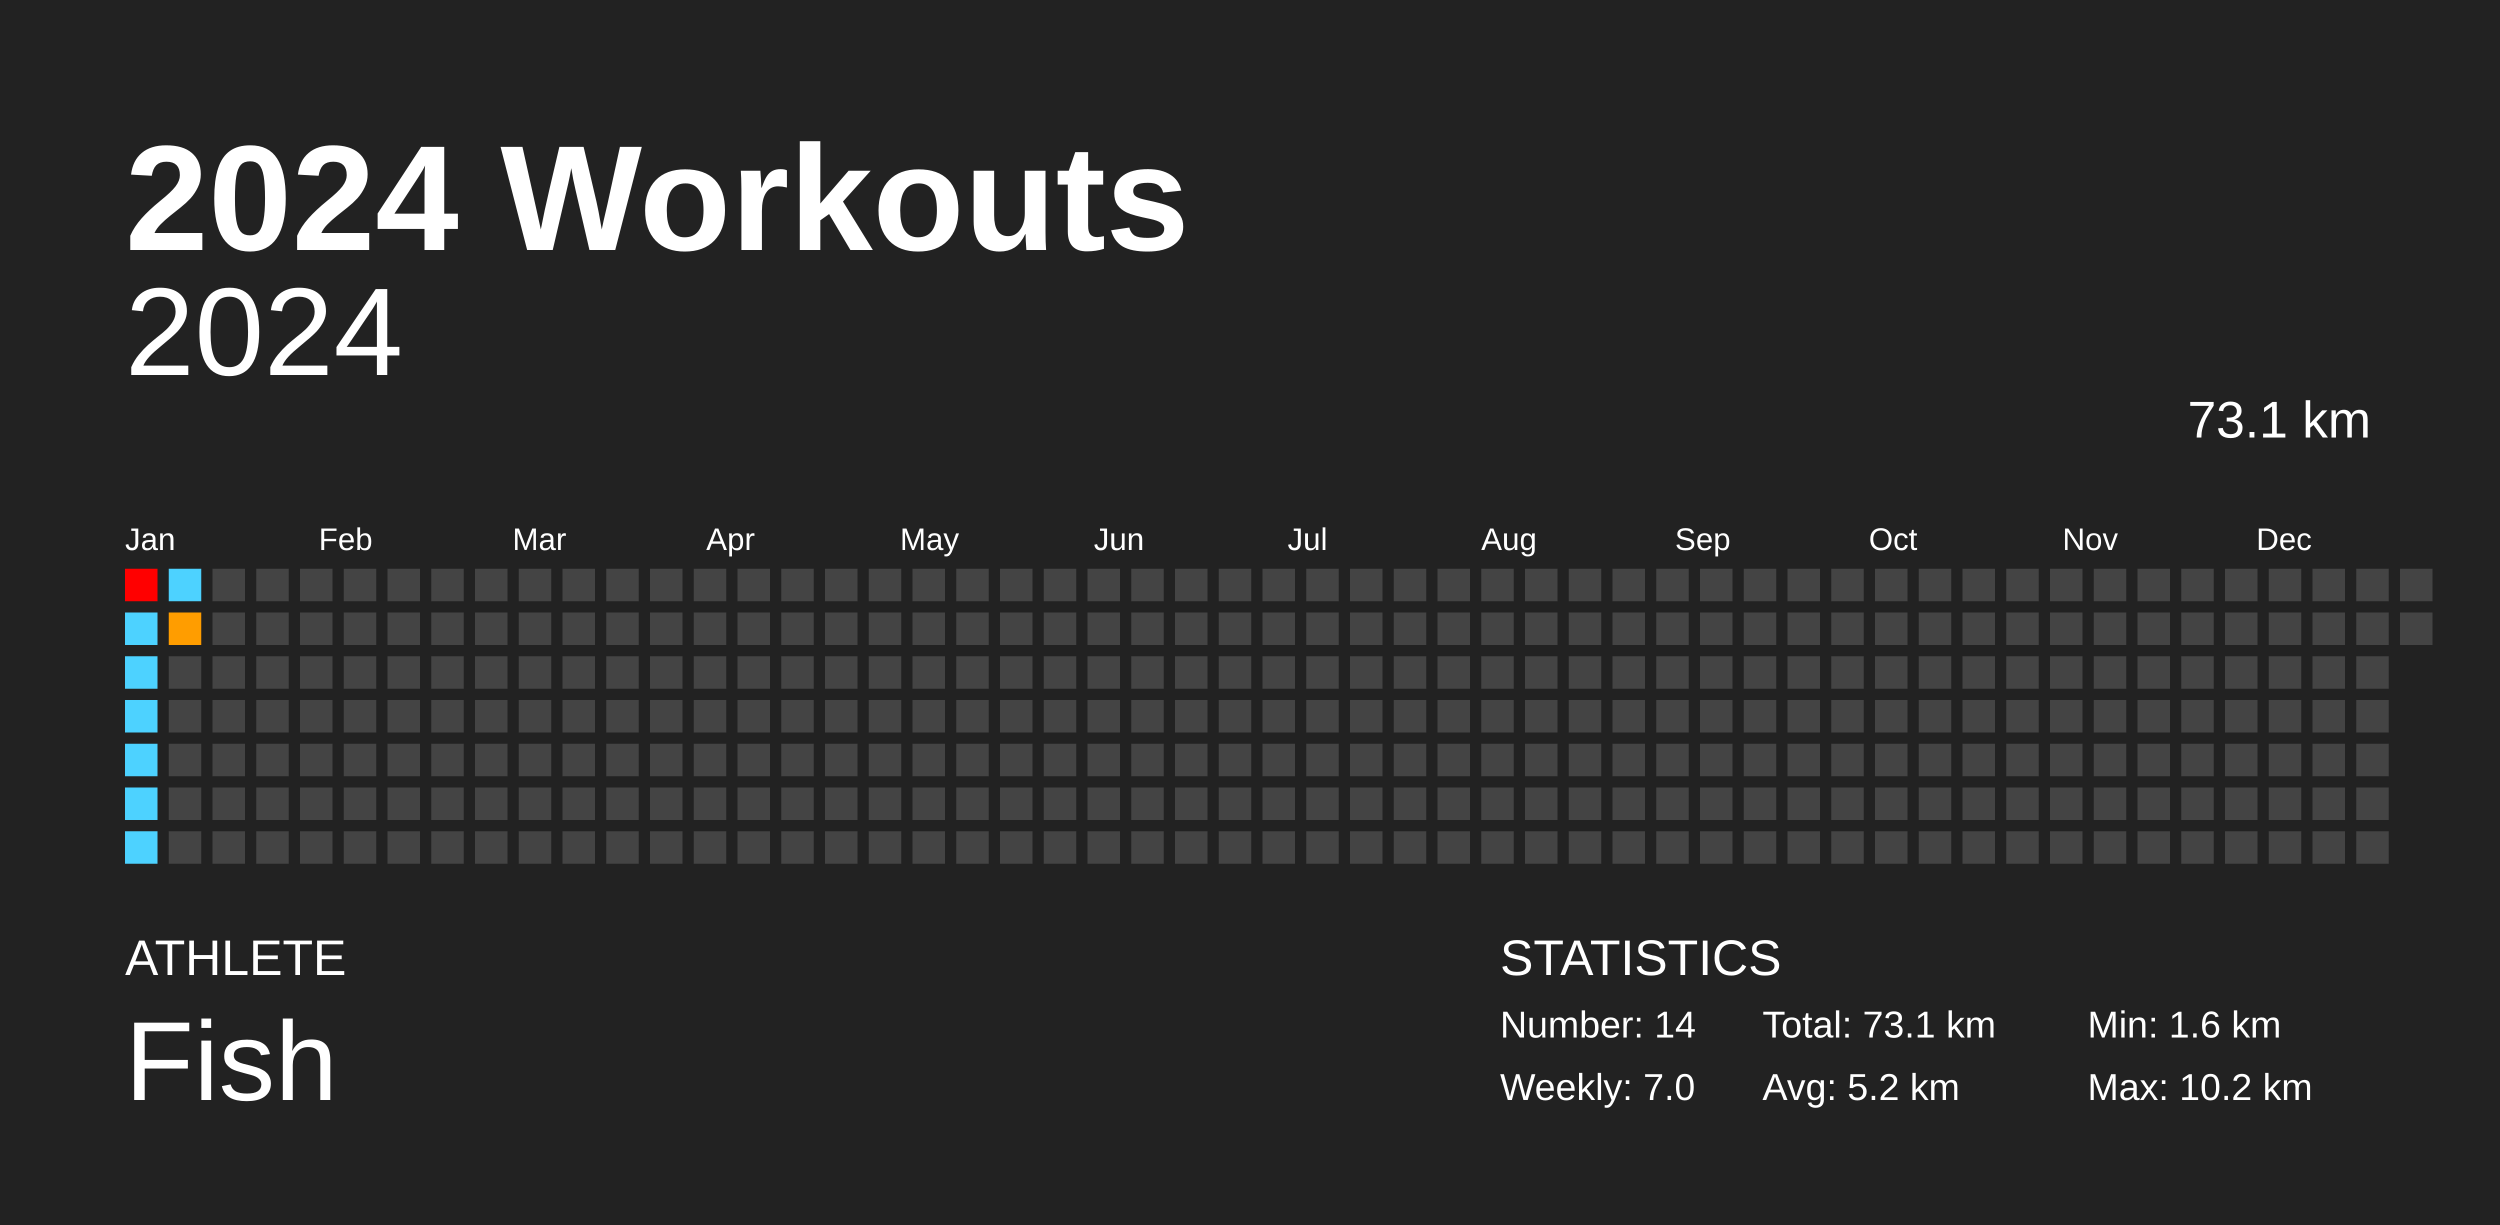
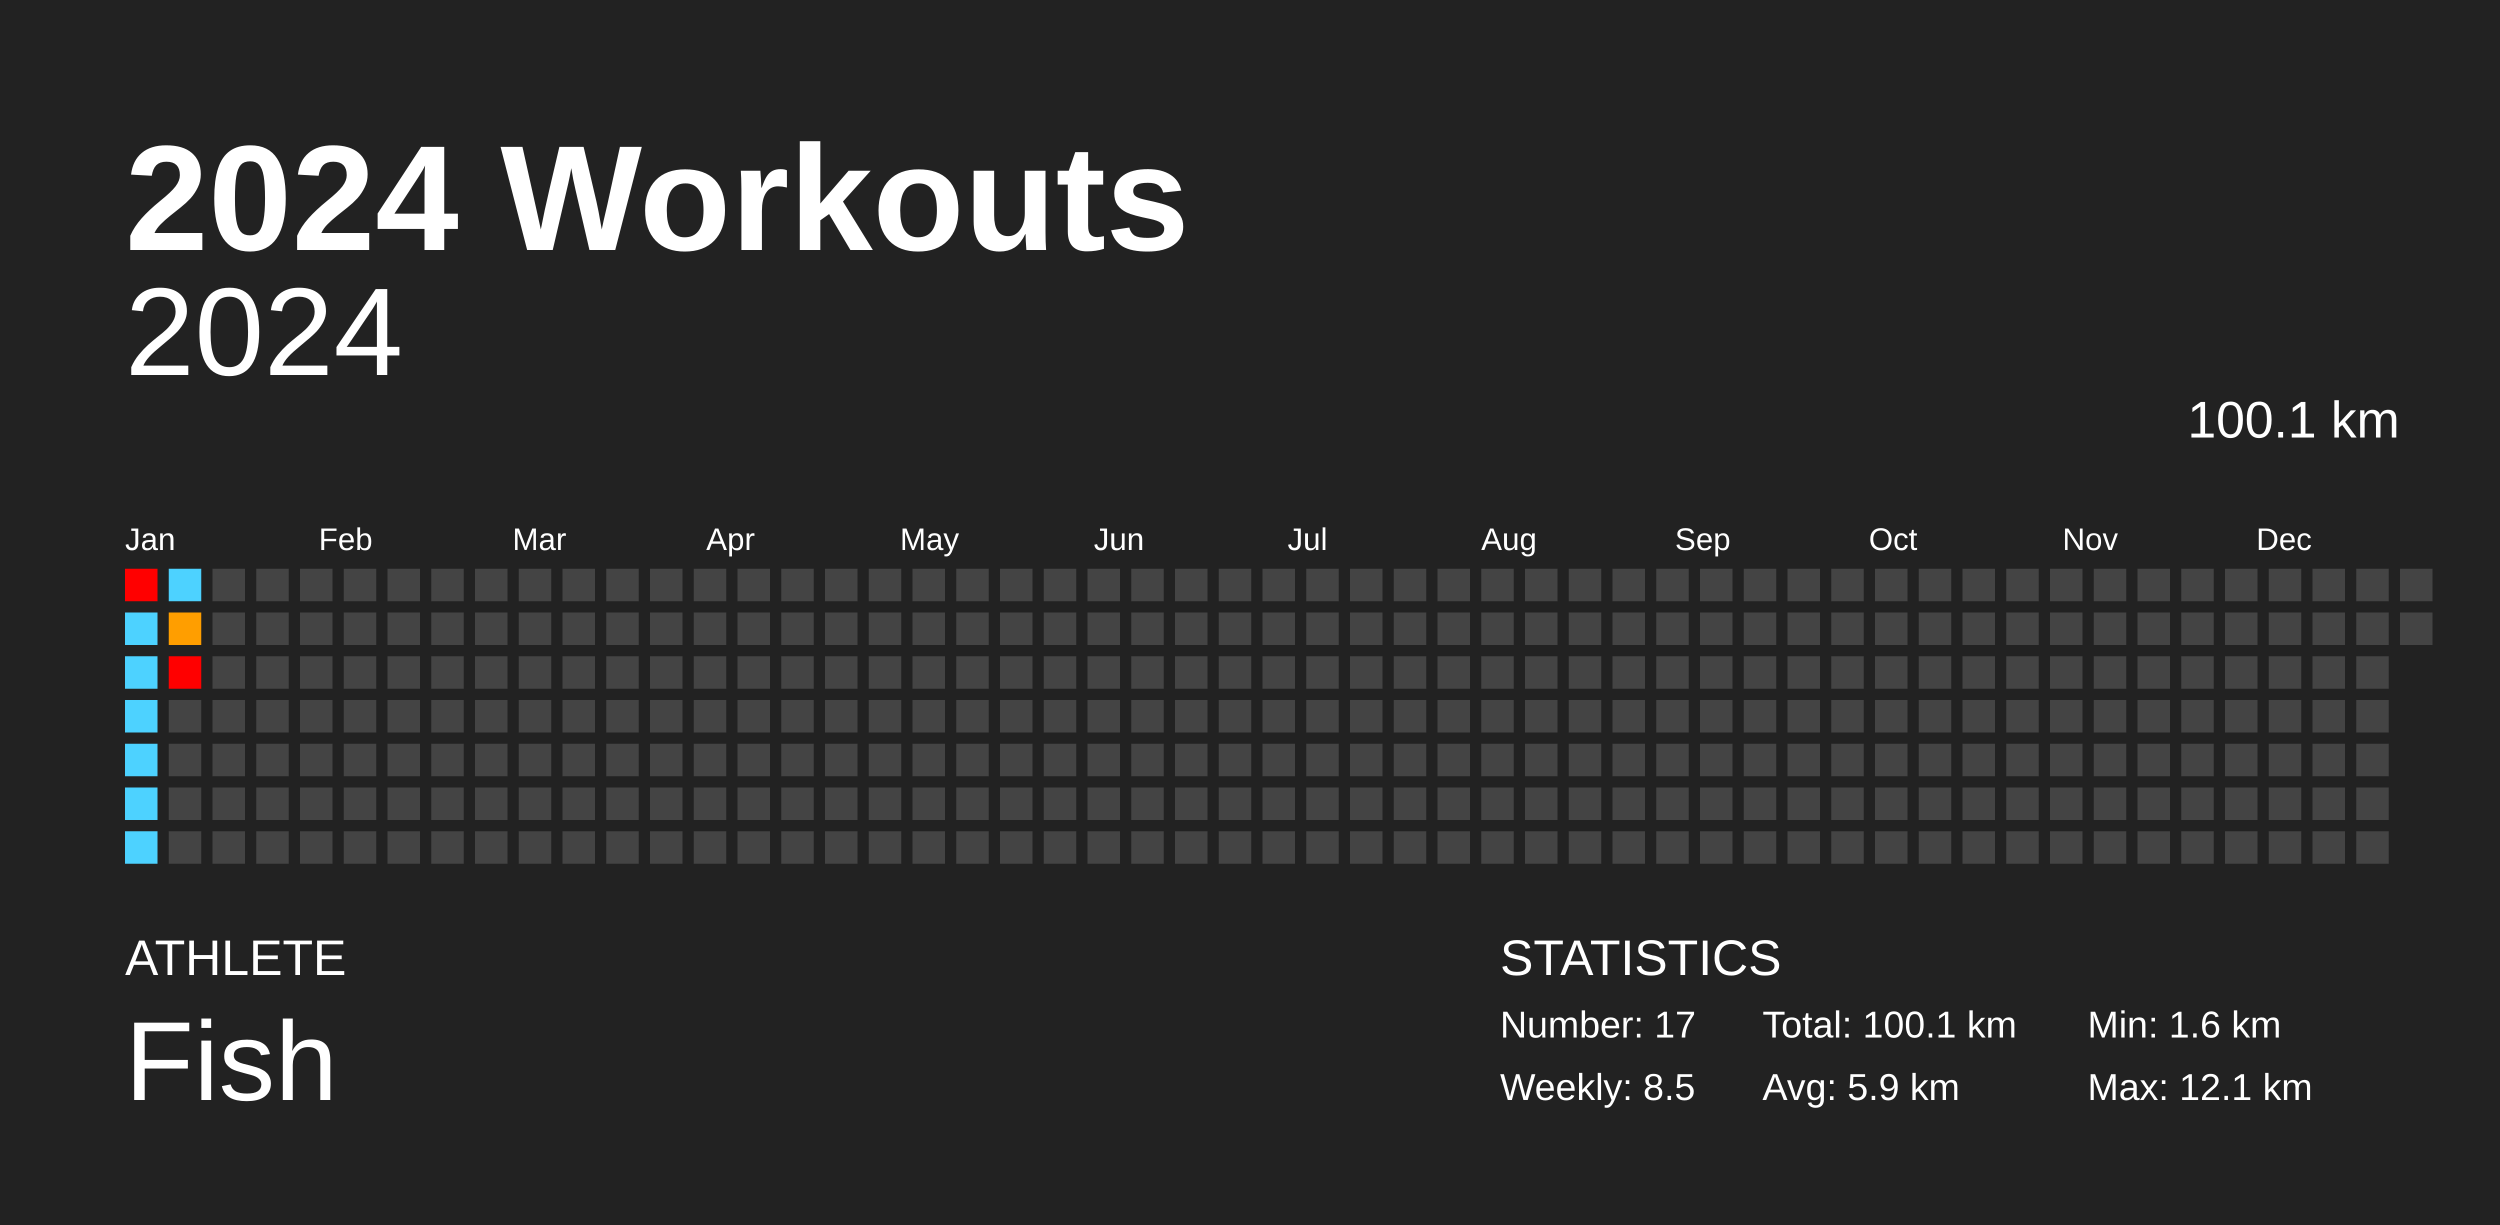
<svg xmlns="http://www.w3.org/2000/svg" baseProfile="full" height="98mm" version="1.1" viewBox="0,0,200,98" width="200mm">
  <defs />
  <rect fill="#222222" height="98" width="200" x="0" y="0" />
  <text fill="#FFFFFF" style="font-size:12px; font-family:Arial; font-weight:bold;" x="10" y="20">2024 Workouts</text>
  <text fill="#FFFFFF" style="font-size:4px; font-family:Arial" x="10" y="78">ATHLETE</text>
  <text fill="#FFFFFF" style="font-size:9px; font-family:Arial" x="10" y="88">Fish</text>
  <text fill="#FFFFFF" style="font-size:4px; font-family:Arial" x="120" y="78">STATISTICS</text>
-   <text fill="#FFFFFF" style="font-size:3px; font-family:Arial" x="120" y="83">Number: 14</text>
-   <text fill="#FFFFFF" style="font-size:3px; font-family:Arial" x="120" y="88">Weekly: 7.0</text>
-   <text fill="#FFFFFF" style="font-size:3px; font-family:Arial" x="141" y="83">Total: 73.1 km</text>
-   <text fill="#FFFFFF" style="font-size:3px; font-family:Arial" x="141" y="88">Avg: 5.2 km</text>
+   <text fill="#FFFFFF" style="font-size:3px; font-family:Arial" x="120" y="83">Number: 17</text>
+   <text fill="#FFFFFF" style="font-size:3px; font-family:Arial" x="120" y="88">Weekly: 8.5</text>
+   <text fill="#FFFFFF" style="font-size:3px; font-family:Arial" x="141" y="83">Total: 100.1 km</text>
+   <text fill="#FFFFFF" style="font-size:3px; font-family:Arial" x="141" y="88">Avg: 5.9 km</text>
  <text fill="#FFFFFF" style="font-size:3px; font-family:Arial" x="167" y="83">Min: 1.6 km</text>
-   <text fill="#FFFFFF" style="font-size:3px; font-family:Arial" x="167" y="88">Max: 10.2 km</text>
+   <text fill="#FFFFFF" style="font-size:3px; font-family:Arial" x="167" y="88">Max: 12.1 km</text>
  <text alignment-baseline="hanging" fill="#FFFFFF" style="font-size:10.0px; font-family:Arial;" x="10" y="30">2024</text>
-   <text alignment-baseline="hanging" fill="#FFFFFF" style="font-size:4.125px; font-family:Arial;" x="175" y="35">73.1 km</text>
+   <text alignment-baseline="hanging" fill="#FFFFFF" style="font-size:4.125px; font-family:Arial;" x="175" y="35">100.1 km</text>
  <text fill="#FFFFFF" style="font-size:2.5px; font-family:Arial" x="10.0" y="44">Jan</text>
  <text fill="#FFFFFF" style="font-size:2.5px; font-family:Arial" x="25.5" y="44">Feb</text>
  <text fill="#FFFFFF" style="font-size:2.5px; font-family:Arial" x="41.0" y="44">Mar</text>
  <text fill="#FFFFFF" style="font-size:2.5px; font-family:Arial" x="56.5" y="44">Apr</text>
  <text fill="#FFFFFF" style="font-size:2.5px; font-family:Arial" x="72.0" y="44">May</text>
  <text fill="#FFFFFF" style="font-size:2.5px; font-family:Arial" x="87.5" y="44">Jun</text>
  <text fill="#FFFFFF" style="font-size:2.5px; font-family:Arial" x="103.0" y="44">Jul</text>
  <text fill="#FFFFFF" style="font-size:2.5px; font-family:Arial" x="118.5" y="44">Aug</text>
  <text fill="#FFFFFF" style="font-size:2.5px; font-family:Arial" x="134.0" y="44">Sep</text>
  <text fill="#FFFFFF" style="font-size:2.5px; font-family:Arial" x="149.5" y="44">Oct</text>
  <text fill="#FFFFFF" style="font-size:2.5px; font-family:Arial" x="165.0" y="44">Nov</text>
  <text fill="#FFFFFF" style="font-size:2.5px; font-family:Arial" x="180.5" y="44">Dec</text>
  <rect fill="red" height="2.6" width="2.6" x="10.0" y="45.5" />
  <rect fill="#4dd2ff" height="2.6" width="2.6" x="10.0" y="49.0" />
  <rect fill="#4dd2ff" height="2.6" width="2.6" x="10.0" y="52.5" />
  <rect fill="#4dd2ff" height="2.6" width="2.6" x="10.0" y="56.0" />
  <rect fill="#4dd2ff" height="2.6" width="2.6" x="10.0" y="59.5" />
  <rect fill="#4dd2ff" height="2.6" width="2.6" x="10.0" y="63.0" />
  <rect fill="#4dd2ff" height="2.6" width="2.6" x="10.0" y="66.5" />
  <rect fill="#4dd2ff" height="2.6" width="2.6" x="13.5" y="45.5" />
-   <rect fill="#ff9d00" height="2.6" width="2.6" x="13.5" y="49.0" />
-   <rect fill="#444444" height="2.6" width="2.6" x="13.5" y="52.5" />
+   <rect fill="#ff9e00" height="2.6" width="2.6" x="13.5" y="49.0" />
+   <rect fill="red" height="2.6" width="2.6" x="13.5" y="52.5" />
  <rect fill="#444444" height="2.6" width="2.6" x="13.5" y="56.0" />
  <rect fill="#444444" height="2.6" width="2.6" x="13.5" y="59.5" />
  <rect fill="#444444" height="2.6" width="2.6" x="13.5" y="63.0" />
  <rect fill="#444444" height="2.6" width="2.6" x="13.5" y="66.5" />
  <rect fill="#444444" height="2.6" width="2.6" x="17.0" y="45.5" />
  <rect fill="#444444" height="2.6" width="2.6" x="17.0" y="49.0" />
  <rect fill="#444444" height="2.6" width="2.6" x="17.0" y="52.5" />
  <rect fill="#444444" height="2.6" width="2.6" x="17.0" y="56.0" />
  <rect fill="#444444" height="2.6" width="2.6" x="17.0" y="59.5" />
  <rect fill="#444444" height="2.6" width="2.6" x="17.0" y="63.0" />
  <rect fill="#444444" height="2.6" width="2.6" x="17.0" y="66.5" />
  <rect fill="#444444" height="2.6" width="2.6" x="20.5" y="45.5" />
  <rect fill="#444444" height="2.6" width="2.6" x="20.5" y="49.0" />
  <rect fill="#444444" height="2.6" width="2.6" x="20.5" y="52.5" />
  <rect fill="#444444" height="2.6" width="2.6" x="20.5" y="56.0" />
  <rect fill="#444444" height="2.6" width="2.6" x="20.5" y="59.5" />
  <rect fill="#444444" height="2.6" width="2.6" x="20.5" y="63.0" />
  <rect fill="#444444" height="2.6" width="2.6" x="20.5" y="66.5" />
  <rect fill="#444444" height="2.6" width="2.6" x="24.0" y="45.5" />
  <rect fill="#444444" height="2.6" width="2.6" x="24.0" y="49.0" />
  <rect fill="#444444" height="2.6" width="2.6" x="24.0" y="52.5" />
  <rect fill="#444444" height="2.6" width="2.6" x="24.0" y="56.0" />
  <rect fill="#444444" height="2.6" width="2.6" x="24.0" y="59.5" />
  <rect fill="#444444" height="2.6" width="2.6" x="24.0" y="63.0" />
  <rect fill="#444444" height="2.6" width="2.6" x="24.0" y="66.5" />
  <rect fill="#444444" height="2.6" width="2.6" x="27.5" y="45.5" />
  <rect fill="#444444" height="2.6" width="2.6" x="27.5" y="49.0" />
  <rect fill="#444444" height="2.6" width="2.6" x="27.5" y="52.5" />
  <rect fill="#444444" height="2.6" width="2.6" x="27.5" y="56.0" />
  <rect fill="#444444" height="2.6" width="2.6" x="27.5" y="59.5" />
  <rect fill="#444444" height="2.6" width="2.6" x="27.5" y="63.0" />
  <rect fill="#444444" height="2.6" width="2.6" x="27.5" y="66.5" />
  <rect fill="#444444" height="2.6" width="2.6" x="31.0" y="45.5" />
  <rect fill="#444444" height="2.6" width="2.6" x="31.0" y="49.0" />
  <rect fill="#444444" height="2.6" width="2.6" x="31.0" y="52.5" />
  <rect fill="#444444" height="2.6" width="2.6" x="31.0" y="56.0" />
  <rect fill="#444444" height="2.6" width="2.6" x="31.0" y="59.5" />
  <rect fill="#444444" height="2.6" width="2.6" x="31.0" y="63.0" />
  <rect fill="#444444" height="2.6" width="2.6" x="31.0" y="66.5" />
  <rect fill="#444444" height="2.6" width="2.6" x="34.5" y="45.5" />
  <rect fill="#444444" height="2.6" width="2.6" x="34.5" y="49.0" />
  <rect fill="#444444" height="2.6" width="2.6" x="34.5" y="52.5" />
  <rect fill="#444444" height="2.6" width="2.6" x="34.5" y="56.0" />
  <rect fill="#444444" height="2.6" width="2.6" x="34.5" y="59.5" />
  <rect fill="#444444" height="2.6" width="2.6" x="34.5" y="63.0" />
  <rect fill="#444444" height="2.6" width="2.6" x="34.5" y="66.5" />
  <rect fill="#444444" height="2.6" width="2.6" x="38.0" y="45.5" />
  <rect fill="#444444" height="2.6" width="2.6" x="38.0" y="49.0" />
  <rect fill="#444444" height="2.6" width="2.6" x="38.0" y="52.5" />
  <rect fill="#444444" height="2.6" width="2.6" x="38.0" y="56.0" />
  <rect fill="#444444" height="2.6" width="2.6" x="38.0" y="59.5" />
  <rect fill="#444444" height="2.6" width="2.6" x="38.0" y="63.0" />
  <rect fill="#444444" height="2.6" width="2.6" x="38.0" y="66.5" />
  <rect fill="#444444" height="2.6" width="2.6" x="41.5" y="45.5" />
  <rect fill="#444444" height="2.6" width="2.6" x="41.5" y="49.0" />
  <rect fill="#444444" height="2.6" width="2.6" x="41.5" y="52.5" />
  <rect fill="#444444" height="2.6" width="2.6" x="41.5" y="56.0" />
  <rect fill="#444444" height="2.6" width="2.6" x="41.5" y="59.5" />
  <rect fill="#444444" height="2.6" width="2.6" x="41.5" y="63.0" />
  <rect fill="#444444" height="2.6" width="2.6" x="41.5" y="66.5" />
  <rect fill="#444444" height="2.6" width="2.6" x="45.0" y="45.5" />
  <rect fill="#444444" height="2.6" width="2.6" x="45.0" y="49.0" />
  <rect fill="#444444" height="2.6" width="2.6" x="45.0" y="52.5" />
  <rect fill="#444444" height="2.6" width="2.6" x="45.0" y="56.0" />
  <rect fill="#444444" height="2.6" width="2.6" x="45.0" y="59.5" />
  <rect fill="#444444" height="2.6" width="2.6" x="45.0" y="63.0" />
  <rect fill="#444444" height="2.6" width="2.6" x="45.0" y="66.5" />
  <rect fill="#444444" height="2.6" width="2.6" x="48.5" y="45.5" />
  <rect fill="#444444" height="2.6" width="2.6" x="48.5" y="49.0" />
  <rect fill="#444444" height="2.6" width="2.6" x="48.5" y="52.5" />
  <rect fill="#444444" height="2.6" width="2.6" x="48.5" y="56.0" />
  <rect fill="#444444" height="2.6" width="2.6" x="48.5" y="59.5" />
  <rect fill="#444444" height="2.6" width="2.6" x="48.5" y="63.0" />
  <rect fill="#444444" height="2.6" width="2.6" x="48.5" y="66.5" />
  <rect fill="#444444" height="2.6" width="2.6" x="52.0" y="45.5" />
  <rect fill="#444444" height="2.6" width="2.6" x="52.0" y="49.0" />
  <rect fill="#444444" height="2.6" width="2.6" x="52.0" y="52.5" />
  <rect fill="#444444" height="2.6" width="2.6" x="52.0" y="56.0" />
  <rect fill="#444444" height="2.6" width="2.6" x="52.0" y="59.5" />
  <rect fill="#444444" height="2.6" width="2.6" x="52.0" y="63.0" />
  <rect fill="#444444" height="2.6" width="2.6" x="52.0" y="66.5" />
  <rect fill="#444444" height="2.6" width="2.6" x="55.5" y="45.5" />
  <rect fill="#444444" height="2.6" width="2.6" x="55.5" y="49.0" />
  <rect fill="#444444" height="2.6" width="2.6" x="55.5" y="52.5" />
  <rect fill="#444444" height="2.6" width="2.6" x="55.5" y="56.0" />
  <rect fill="#444444" height="2.6" width="2.6" x="55.5" y="59.5" />
  <rect fill="#444444" height="2.6" width="2.6" x="55.5" y="63.0" />
  <rect fill="#444444" height="2.6" width="2.6" x="55.5" y="66.5" />
  <rect fill="#444444" height="2.6" width="2.6" x="59.0" y="45.5" />
  <rect fill="#444444" height="2.6" width="2.6" x="59.0" y="49.0" />
  <rect fill="#444444" height="2.6" width="2.6" x="59.0" y="52.5" />
  <rect fill="#444444" height="2.6" width="2.6" x="59.0" y="56.0" />
  <rect fill="#444444" height="2.6" width="2.6" x="59.0" y="59.5" />
  <rect fill="#444444" height="2.6" width="2.6" x="59.0" y="63.0" />
  <rect fill="#444444" height="2.6" width="2.6" x="59.0" y="66.5" />
  <rect fill="#444444" height="2.6" width="2.6" x="62.5" y="45.5" />
  <rect fill="#444444" height="2.6" width="2.6" x="62.5" y="49.0" />
  <rect fill="#444444" height="2.6" width="2.6" x="62.5" y="52.5" />
  <rect fill="#444444" height="2.6" width="2.6" x="62.5" y="56.0" />
  <rect fill="#444444" height="2.6" width="2.6" x="62.5" y="59.5" />
  <rect fill="#444444" height="2.6" width="2.6" x="62.5" y="63.0" />
  <rect fill="#444444" height="2.6" width="2.6" x="62.5" y="66.5" />
  <rect fill="#444444" height="2.6" width="2.6" x="66.0" y="45.5" />
  <rect fill="#444444" height="2.6" width="2.6" x="66.0" y="49.0" />
  <rect fill="#444444" height="2.6" width="2.6" x="66.0" y="52.5" />
  <rect fill="#444444" height="2.6" width="2.6" x="66.0" y="56.0" />
  <rect fill="#444444" height="2.6" width="2.6" x="66.0" y="59.5" />
  <rect fill="#444444" height="2.6" width="2.6" x="66.0" y="63.0" />
  <rect fill="#444444" height="2.6" width="2.6" x="66.0" y="66.5" />
  <rect fill="#444444" height="2.6" width="2.6" x="69.5" y="45.5" />
  <rect fill="#444444" height="2.6" width="2.6" x="69.5" y="49.0" />
  <rect fill="#444444" height="2.6" width="2.6" x="69.5" y="52.5" />
  <rect fill="#444444" height="2.6" width="2.6" x="69.5" y="56.0" />
  <rect fill="#444444" height="2.6" width="2.6" x="69.5" y="59.5" />
  <rect fill="#444444" height="2.6" width="2.6" x="69.5" y="63.0" />
  <rect fill="#444444" height="2.6" width="2.6" x="69.5" y="66.5" />
  <rect fill="#444444" height="2.6" width="2.6" x="73.0" y="45.5" />
  <rect fill="#444444" height="2.6" width="2.6" x="73.0" y="49.0" />
  <rect fill="#444444" height="2.6" width="2.6" x="73.0" y="52.5" />
  <rect fill="#444444" height="2.6" width="2.6" x="73.0" y="56.0" />
  <rect fill="#444444" height="2.6" width="2.6" x="73.0" y="59.5" />
  <rect fill="#444444" height="2.6" width="2.6" x="73.0" y="63.0" />
  <rect fill="#444444" height="2.6" width="2.6" x="73.0" y="66.5" />
  <rect fill="#444444" height="2.6" width="2.6" x="76.5" y="45.5" />
  <rect fill="#444444" height="2.6" width="2.6" x="76.5" y="49.0" />
  <rect fill="#444444" height="2.6" width="2.6" x="76.5" y="52.5" />
  <rect fill="#444444" height="2.6" width="2.6" x="76.5" y="56.0" />
  <rect fill="#444444" height="2.6" width="2.6" x="76.5" y="59.5" />
  <rect fill="#444444" height="2.6" width="2.6" x="76.5" y="63.0" />
  <rect fill="#444444" height="2.6" width="2.6" x="76.5" y="66.5" />
  <rect fill="#444444" height="2.6" width="2.6" x="80.0" y="45.5" />
  <rect fill="#444444" height="2.6" width="2.6" x="80.0" y="49.0" />
  <rect fill="#444444" height="2.6" width="2.6" x="80.0" y="52.5" />
  <rect fill="#444444" height="2.6" width="2.6" x="80.0" y="56.0" />
  <rect fill="#444444" height="2.6" width="2.6" x="80.0" y="59.5" />
  <rect fill="#444444" height="2.6" width="2.6" x="80.0" y="63.0" />
  <rect fill="#444444" height="2.6" width="2.6" x="80.0" y="66.5" />
  <rect fill="#444444" height="2.6" width="2.6" x="83.5" y="45.5" />
  <rect fill="#444444" height="2.6" width="2.6" x="83.5" y="49.0" />
  <rect fill="#444444" height="2.6" width="2.6" x="83.5" y="52.5" />
  <rect fill="#444444" height="2.6" width="2.6" x="83.5" y="56.0" />
  <rect fill="#444444" height="2.6" width="2.6" x="83.5" y="59.5" />
  <rect fill="#444444" height="2.6" width="2.6" x="83.5" y="63.0" />
  <rect fill="#444444" height="2.6" width="2.6" x="83.5" y="66.5" />
  <rect fill="#444444" height="2.6" width="2.6" x="87.0" y="45.5" />
  <rect fill="#444444" height="2.6" width="2.6" x="87.0" y="49.0" />
  <rect fill="#444444" height="2.6" width="2.6" x="87.0" y="52.5" />
  <rect fill="#444444" height="2.6" width="2.6" x="87.0" y="56.0" />
  <rect fill="#444444" height="2.6" width="2.6" x="87.0" y="59.5" />
  <rect fill="#444444" height="2.6" width="2.6" x="87.0" y="63.0" />
  <rect fill="#444444" height="2.6" width="2.6" x="87.0" y="66.5" />
  <rect fill="#444444" height="2.6" width="2.6" x="90.5" y="45.5" />
  <rect fill="#444444" height="2.6" width="2.6" x="90.5" y="49.0" />
  <rect fill="#444444" height="2.6" width="2.6" x="90.5" y="52.5" />
  <rect fill="#444444" height="2.6" width="2.6" x="90.5" y="56.0" />
  <rect fill="#444444" height="2.6" width="2.6" x="90.5" y="59.5" />
  <rect fill="#444444" height="2.6" width="2.6" x="90.5" y="63.0" />
  <rect fill="#444444" height="2.6" width="2.6" x="90.5" y="66.5" />
  <rect fill="#444444" height="2.6" width="2.6" x="94.0" y="45.5" />
  <rect fill="#444444" height="2.6" width="2.6" x="94.0" y="49.0" />
  <rect fill="#444444" height="2.6" width="2.6" x="94.0" y="52.5" />
  <rect fill="#444444" height="2.6" width="2.6" x="94.0" y="56.0" />
  <rect fill="#444444" height="2.6" width="2.6" x="94.0" y="59.5" />
  <rect fill="#444444" height="2.6" width="2.6" x="94.0" y="63.0" />
  <rect fill="#444444" height="2.6" width="2.6" x="94.0" y="66.5" />
  <rect fill="#444444" height="2.6" width="2.6" x="97.5" y="45.5" />
  <rect fill="#444444" height="2.6" width="2.6" x="97.5" y="49.0" />
  <rect fill="#444444" height="2.6" width="2.6" x="97.5" y="52.5" />
  <rect fill="#444444" height="2.6" width="2.6" x="97.5" y="56.0" />
  <rect fill="#444444" height="2.6" width="2.6" x="97.5" y="59.5" />
  <rect fill="#444444" height="2.6" width="2.6" x="97.5" y="63.0" />
  <rect fill="#444444" height="2.6" width="2.6" x="97.5" y="66.5" />
  <rect fill="#444444" height="2.6" width="2.6" x="101.0" y="45.5" />
  <rect fill="#444444" height="2.6" width="2.6" x="101.0" y="49.0" />
  <rect fill="#444444" height="2.6" width="2.6" x="101.0" y="52.5" />
  <rect fill="#444444" height="2.6" width="2.6" x="101.0" y="56.0" />
  <rect fill="#444444" height="2.6" width="2.6" x="101.0" y="59.5" />
  <rect fill="#444444" height="2.6" width="2.6" x="101.0" y="63.0" />
  <rect fill="#444444" height="2.6" width="2.6" x="101.0" y="66.5" />
  <rect fill="#444444" height="2.6" width="2.6" x="104.5" y="45.5" />
  <rect fill="#444444" height="2.6" width="2.6" x="104.5" y="49.0" />
  <rect fill="#444444" height="2.6" width="2.6" x="104.5" y="52.5" />
  <rect fill="#444444" height="2.6" width="2.6" x="104.5" y="56.0" />
  <rect fill="#444444" height="2.6" width="2.6" x="104.5" y="59.5" />
  <rect fill="#444444" height="2.6" width="2.6" x="104.5" y="63.0" />
  <rect fill="#444444" height="2.6" width="2.6" x="104.5" y="66.5" />
  <rect fill="#444444" height="2.6" width="2.6" x="108.0" y="45.5" />
  <rect fill="#444444" height="2.6" width="2.6" x="108.0" y="49.0" />
  <rect fill="#444444" height="2.6" width="2.6" x="108.0" y="52.5" />
  <rect fill="#444444" height="2.6" width="2.6" x="108.0" y="56.0" />
  <rect fill="#444444" height="2.6" width="2.6" x="108.0" y="59.5" />
  <rect fill="#444444" height="2.6" width="2.6" x="108.0" y="63.0" />
  <rect fill="#444444" height="2.6" width="2.6" x="108.0" y="66.5" />
  <rect fill="#444444" height="2.6" width="2.6" x="111.5" y="45.5" />
  <rect fill="#444444" height="2.6" width="2.6" x="111.5" y="49.0" />
  <rect fill="#444444" height="2.6" width="2.6" x="111.5" y="52.5" />
  <rect fill="#444444" height="2.6" width="2.6" x="111.5" y="56.0" />
  <rect fill="#444444" height="2.6" width="2.6" x="111.5" y="59.5" />
  <rect fill="#444444" height="2.6" width="2.6" x="111.5" y="63.0" />
  <rect fill="#444444" height="2.6" width="2.6" x="111.5" y="66.5" />
  <rect fill="#444444" height="2.6" width="2.6" x="115.0" y="45.5" />
  <rect fill="#444444" height="2.6" width="2.6" x="115.0" y="49.0" />
  <rect fill="#444444" height="2.6" width="2.6" x="115.0" y="52.5" />
  <rect fill="#444444" height="2.6" width="2.6" x="115.0" y="56.0" />
  <rect fill="#444444" height="2.6" width="2.6" x="115.0" y="59.5" />
  <rect fill="#444444" height="2.6" width="2.6" x="115.0" y="63.0" />
  <rect fill="#444444" height="2.6" width="2.6" x="115.0" y="66.5" />
  <rect fill="#444444" height="2.6" width="2.6" x="118.5" y="45.5" />
  <rect fill="#444444" height="2.6" width="2.6" x="118.5" y="49.0" />
  <rect fill="#444444" height="2.6" width="2.6" x="118.5" y="52.5" />
  <rect fill="#444444" height="2.6" width="2.6" x="118.5" y="56.0" />
  <rect fill="#444444" height="2.6" width="2.6" x="118.5" y="59.5" />
  <rect fill="#444444" height="2.6" width="2.6" x="118.5" y="63.0" />
  <rect fill="#444444" height="2.6" width="2.6" x="118.5" y="66.5" />
  <rect fill="#444444" height="2.6" width="2.6" x="122.0" y="45.5" />
  <rect fill="#444444" height="2.6" width="2.6" x="122.0" y="49.0" />
  <rect fill="#444444" height="2.6" width="2.6" x="122.0" y="52.5" />
  <rect fill="#444444" height="2.6" width="2.6" x="122.0" y="56.0" />
  <rect fill="#444444" height="2.6" width="2.6" x="122.0" y="59.5" />
  <rect fill="#444444" height="2.6" width="2.6" x="122.0" y="63.0" />
  <rect fill="#444444" height="2.6" width="2.6" x="122.0" y="66.5" />
  <rect fill="#444444" height="2.6" width="2.6" x="125.5" y="45.5" />
  <rect fill="#444444" height="2.6" width="2.6" x="125.5" y="49.0" />
  <rect fill="#444444" height="2.6" width="2.6" x="125.5" y="52.5" />
  <rect fill="#444444" height="2.6" width="2.6" x="125.5" y="56.0" />
  <rect fill="#444444" height="2.6" width="2.6" x="125.5" y="59.5" />
  <rect fill="#444444" height="2.6" width="2.6" x="125.5" y="63.0" />
  <rect fill="#444444" height="2.6" width="2.6" x="125.5" y="66.5" />
  <rect fill="#444444" height="2.6" width="2.6" x="129.0" y="45.5" />
  <rect fill="#444444" height="2.6" width="2.6" x="129.0" y="49.0" />
  <rect fill="#444444" height="2.6" width="2.6" x="129.0" y="52.5" />
  <rect fill="#444444" height="2.6" width="2.6" x="129.0" y="56.0" />
  <rect fill="#444444" height="2.6" width="2.6" x="129.0" y="59.5" />
  <rect fill="#444444" height="2.6" width="2.6" x="129.0" y="63.0" />
  <rect fill="#444444" height="2.6" width="2.6" x="129.0" y="66.5" />
  <rect fill="#444444" height="2.6" width="2.6" x="132.5" y="45.5" />
  <rect fill="#444444" height="2.6" width="2.6" x="132.5" y="49.0" />
  <rect fill="#444444" height="2.6" width="2.6" x="132.5" y="52.5" />
  <rect fill="#444444" height="2.6" width="2.6" x="132.5" y="56.0" />
  <rect fill="#444444" height="2.6" width="2.6" x="132.5" y="59.5" />
  <rect fill="#444444" height="2.6" width="2.6" x="132.5" y="63.0" />
  <rect fill="#444444" height="2.6" width="2.6" x="132.5" y="66.5" />
  <rect fill="#444444" height="2.6" width="2.6" x="136.0" y="45.5" />
  <rect fill="#444444" height="2.6" width="2.6" x="136.0" y="49.0" />
  <rect fill="#444444" height="2.6" width="2.6" x="136.0" y="52.5" />
  <rect fill="#444444" height="2.6" width="2.6" x="136.0" y="56.0" />
  <rect fill="#444444" height="2.6" width="2.6" x="136.0" y="59.5" />
  <rect fill="#444444" height="2.6" width="2.6" x="136.0" y="63.0" />
  <rect fill="#444444" height="2.6" width="2.6" x="136.0" y="66.5" />
  <rect fill="#444444" height="2.6" width="2.6" x="139.5" y="45.5" />
  <rect fill="#444444" height="2.6" width="2.6" x="139.5" y="49.0" />
  <rect fill="#444444" height="2.6" width="2.6" x="139.5" y="52.5" />
  <rect fill="#444444" height="2.6" width="2.6" x="139.5" y="56.0" />
  <rect fill="#444444" height="2.6" width="2.6" x="139.5" y="59.5" />
  <rect fill="#444444" height="2.6" width="2.6" x="139.5" y="63.0" />
  <rect fill="#444444" height="2.6" width="2.6" x="139.5" y="66.5" />
  <rect fill="#444444" height="2.6" width="2.6" x="143.0" y="45.5" />
  <rect fill="#444444" height="2.6" width="2.6" x="143.0" y="49.0" />
  <rect fill="#444444" height="2.6" width="2.6" x="143.0" y="52.5" />
  <rect fill="#444444" height="2.6" width="2.6" x="143.0" y="56.0" />
  <rect fill="#444444" height="2.6" width="2.6" x="143.0" y="59.5" />
  <rect fill="#444444" height="2.6" width="2.6" x="143.0" y="63.0" />
  <rect fill="#444444" height="2.6" width="2.6" x="143.0" y="66.5" />
  <rect fill="#444444" height="2.6" width="2.6" x="146.5" y="45.5" />
  <rect fill="#444444" height="2.6" width="2.6" x="146.5" y="49.0" />
  <rect fill="#444444" height="2.6" width="2.6" x="146.5" y="52.5" />
  <rect fill="#444444" height="2.6" width="2.6" x="146.5" y="56.0" />
  <rect fill="#444444" height="2.6" width="2.6" x="146.5" y="59.5" />
  <rect fill="#444444" height="2.6" width="2.6" x="146.5" y="63.0" />
  <rect fill="#444444" height="2.6" width="2.6" x="146.5" y="66.5" />
  <rect fill="#444444" height="2.6" width="2.6" x="150.0" y="45.5" />
  <rect fill="#444444" height="2.6" width="2.6" x="150.0" y="49.0" />
  <rect fill="#444444" height="2.6" width="2.6" x="150.0" y="52.5" />
  <rect fill="#444444" height="2.6" width="2.6" x="150.0" y="56.0" />
  <rect fill="#444444" height="2.6" width="2.6" x="150.0" y="59.5" />
  <rect fill="#444444" height="2.6" width="2.6" x="150.0" y="63.0" />
  <rect fill="#444444" height="2.6" width="2.6" x="150.0" y="66.5" />
  <rect fill="#444444" height="2.6" width="2.6" x="153.5" y="45.5" />
  <rect fill="#444444" height="2.6" width="2.6" x="153.5" y="49.0" />
  <rect fill="#444444" height="2.6" width="2.6" x="153.5" y="52.5" />
  <rect fill="#444444" height="2.6" width="2.6" x="153.5" y="56.0" />
  <rect fill="#444444" height="2.6" width="2.6" x="153.5" y="59.5" />
  <rect fill="#444444" height="2.6" width="2.6" x="153.5" y="63.0" />
  <rect fill="#444444" height="2.6" width="2.6" x="153.5" y="66.5" />
  <rect fill="#444444" height="2.6" width="2.6" x="157.0" y="45.5" />
  <rect fill="#444444" height="2.6" width="2.6" x="157.0" y="49.0" />
  <rect fill="#444444" height="2.6" width="2.6" x="157.0" y="52.5" />
  <rect fill="#444444" height="2.6" width="2.6" x="157.0" y="56.0" />
  <rect fill="#444444" height="2.6" width="2.6" x="157.0" y="59.5" />
  <rect fill="#444444" height="2.6" width="2.6" x="157.0" y="63.0" />
  <rect fill="#444444" height="2.6" width="2.6" x="157.0" y="66.5" />
  <rect fill="#444444" height="2.6" width="2.6" x="160.5" y="45.5" />
  <rect fill="#444444" height="2.6" width="2.6" x="160.5" y="49.0" />
  <rect fill="#444444" height="2.6" width="2.6" x="160.5" y="52.5" />
  <rect fill="#444444" height="2.6" width="2.6" x="160.5" y="56.0" />
  <rect fill="#444444" height="2.6" width="2.6" x="160.5" y="59.5" />
  <rect fill="#444444" height="2.6" width="2.6" x="160.5" y="63.0" />
  <rect fill="#444444" height="2.6" width="2.6" x="160.5" y="66.5" />
  <rect fill="#444444" height="2.6" width="2.6" x="164.0" y="45.5" />
  <rect fill="#444444" height="2.6" width="2.6" x="164.0" y="49.0" />
  <rect fill="#444444" height="2.6" width="2.6" x="164.0" y="52.5" />
  <rect fill="#444444" height="2.6" width="2.6" x="164.0" y="56.0" />
  <rect fill="#444444" height="2.6" width="2.6" x="164.0" y="59.5" />
  <rect fill="#444444" height="2.6" width="2.6" x="164.0" y="63.0" />
  <rect fill="#444444" height="2.6" width="2.6" x="164.0" y="66.5" />
  <rect fill="#444444" height="2.6" width="2.6" x="167.5" y="45.5" />
  <rect fill="#444444" height="2.6" width="2.6" x="167.5" y="49.0" />
  <rect fill="#444444" height="2.6" width="2.6" x="167.5" y="52.5" />
  <rect fill="#444444" height="2.6" width="2.6" x="167.5" y="56.0" />
  <rect fill="#444444" height="2.6" width="2.6" x="167.5" y="59.5" />
  <rect fill="#444444" height="2.6" width="2.6" x="167.5" y="63.0" />
  <rect fill="#444444" height="2.6" width="2.6" x="167.5" y="66.5" />
  <rect fill="#444444" height="2.6" width="2.6" x="171.0" y="45.5" />
  <rect fill="#444444" height="2.6" width="2.6" x="171.0" y="49.0" />
  <rect fill="#444444" height="2.6" width="2.6" x="171.0" y="52.5" />
  <rect fill="#444444" height="2.6" width="2.6" x="171.0" y="56.0" />
  <rect fill="#444444" height="2.6" width="2.6" x="171.0" y="59.5" />
  <rect fill="#444444" height="2.6" width="2.6" x="171.0" y="63.0" />
  <rect fill="#444444" height="2.6" width="2.6" x="171.0" y="66.5" />
  <rect fill="#444444" height="2.6" width="2.6" x="174.5" y="45.5" />
  <rect fill="#444444" height="2.6" width="2.6" x="174.5" y="49.0" />
  <rect fill="#444444" height="2.6" width="2.6" x="174.5" y="52.5" />
  <rect fill="#444444" height="2.6" width="2.6" x="174.5" y="56.0" />
  <rect fill="#444444" height="2.6" width="2.6" x="174.5" y="59.5" />
  <rect fill="#444444" height="2.6" width="2.6" x="174.5" y="63.0" />
  <rect fill="#444444" height="2.6" width="2.6" x="174.5" y="66.5" />
  <rect fill="#444444" height="2.6" width="2.6" x="178.0" y="45.5" />
  <rect fill="#444444" height="2.6" width="2.6" x="178.0" y="49.0" />
  <rect fill="#444444" height="2.6" width="2.6" x="178.0" y="52.5" />
  <rect fill="#444444" height="2.6" width="2.6" x="178.0" y="56.0" />
  <rect fill="#444444" height="2.6" width="2.6" x="178.0" y="59.5" />
  <rect fill="#444444" height="2.6" width="2.6" x="178.0" y="63.0" />
  <rect fill="#444444" height="2.6" width="2.6" x="178.0" y="66.5" />
  <rect fill="#444444" height="2.6" width="2.6" x="181.5" y="45.5" />
  <rect fill="#444444" height="2.6" width="2.6" x="181.5" y="49.0" />
  <rect fill="#444444" height="2.6" width="2.6" x="181.5" y="52.5" />
  <rect fill="#444444" height="2.6" width="2.6" x="181.5" y="56.0" />
  <rect fill="#444444" height="2.6" width="2.6" x="181.5" y="59.5" />
  <rect fill="#444444" height="2.6" width="2.6" x="181.5" y="63.0" />
  <rect fill="#444444" height="2.6" width="2.6" x="181.5" y="66.5" />
  <rect fill="#444444" height="2.6" width="2.6" x="185.0" y="45.5" />
  <rect fill="#444444" height="2.6" width="2.6" x="185.0" y="49.0" />
  <rect fill="#444444" height="2.6" width="2.6" x="185.0" y="52.5" />
  <rect fill="#444444" height="2.6" width="2.6" x="185.0" y="56.0" />
  <rect fill="#444444" height="2.6" width="2.6" x="185.0" y="59.5" />
  <rect fill="#444444" height="2.6" width="2.6" x="185.0" y="63.0" />
  <rect fill="#444444" height="2.6" width="2.6" x="185.0" y="66.5" />
  <rect fill="#444444" height="2.6" width="2.6" x="188.5" y="45.5" />
  <rect fill="#444444" height="2.6" width="2.6" x="188.5" y="49.0" />
  <rect fill="#444444" height="2.6" width="2.6" x="188.5" y="52.5" />
  <rect fill="#444444" height="2.6" width="2.6" x="188.5" y="56.0" />
  <rect fill="#444444" height="2.6" width="2.6" x="188.5" y="59.5" />
  <rect fill="#444444" height="2.6" width="2.6" x="188.5" y="63.0" />
  <rect fill="#444444" height="2.6" width="2.6" x="188.5" y="66.5" />
  <rect fill="#444444" height="2.6" width="2.6" x="192.0" y="45.5" />
  <rect fill="#444444" height="2.6" width="2.6" x="192.0" y="49.0" />
</svg>
